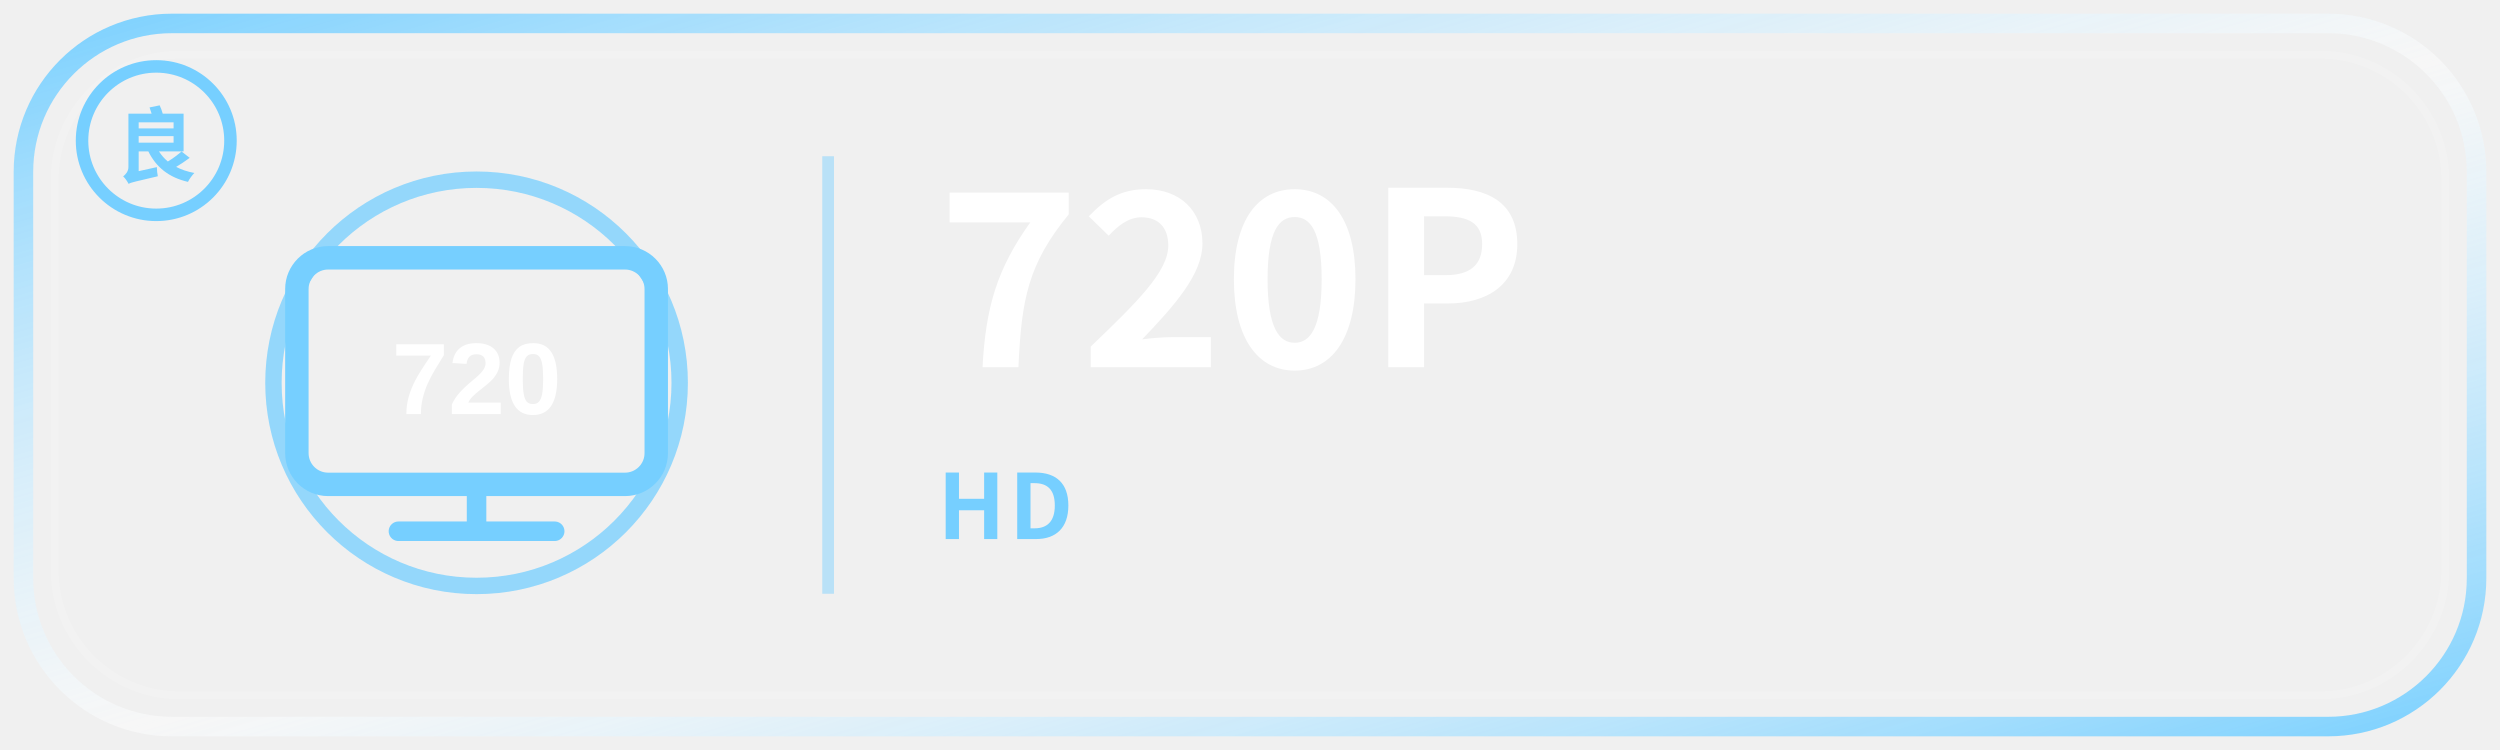
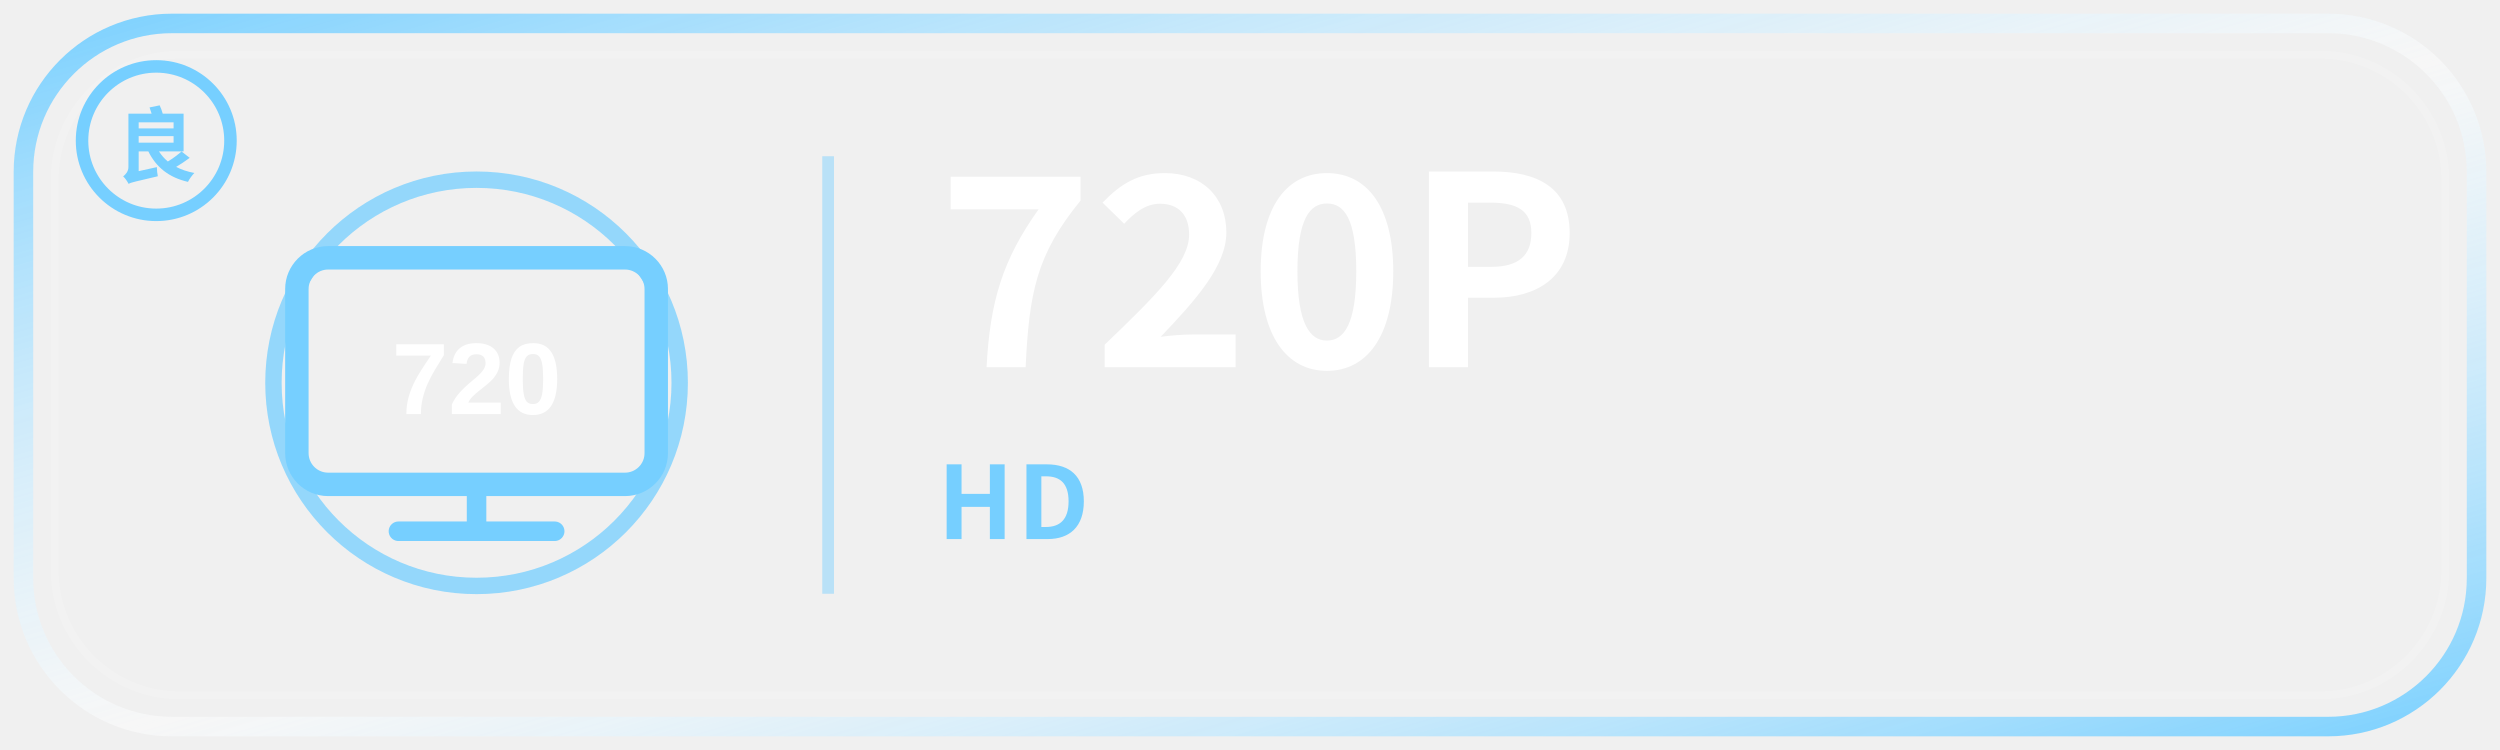
<svg xmlns="http://www.w3.org/2000/svg" width="320" height="96" viewBox="0 0 320 96">
  <defs>
    <linearGradient id="edge" x1="0" y1="0" x2="1" y2="1">
      <stop offset="0" stop-color="#76CFFF" stop-opacity=".95" />
      <stop offset=".52" stop-color="#FFFFFF" stop-opacity=".48" />
      <stop offset="1" stop-color="#76CFFF" stop-opacity=".95" />
    </linearGradient>
  </defs>
  <rect x="3" y="3" width="314" height="90" rx="19" fill="none" stroke="url(#edge)" stroke-width="2.5" />
  <rect x="7" y="7" width="306" height="82" rx="16" fill="none" stroke="#FFFFFF" stroke-opacity=".14" stroke-width="1" />
  <circle cx="20" cy="18" r="9.5" fill="none" stroke="#76CFFF" stroke-width="1.6" />
  <text x="20" y="22.5" text-anchor="middle" font-family="Noto Sans CJK SC,PingFang SC,Arial,sans-serif" font-size="10.5" font-weight="800" fill="#76CFFF">良</text>
  <circle cx="61" cy="49" r="26" fill="none" stroke="#76CFFF" stroke-width="2.1" stroke-opacity=".75" />
  <rect x="38" y="33" width="46" height="29" rx="4" fill="none" stroke="#76CFFF" stroke-width="3" />
  <text x="61" y="53" text-anchor="middle" font-family="Arial,sans-serif" font-size="13" font-weight="900" fill="#FFFFFF">720</text>
  <path d="M51 68h20M61 62v6" stroke="#76CFFF" stroke-width="2.5" stroke-linecap="round" />
  <path d="M106 20v56" stroke="#76CFFF" stroke-opacity=".45" stroke-width="1.5" />
-   <text x="120" y="47" font-family="Noto Sans CJK SC,PingFang SC,Arial,Helvetica,sans-serif" font-size="31" font-weight="850" fill="#FFFFFF">720P</text>
-   <text x="120" y="69" font-family="Noto Sans CJK SC,PingFang SC,Microsoft YaHei,Arial,sans-serif" font-size="11.5" font-weight="750" letter-spacing=".45" fill="#76CFFF">HD</text>
+   <text x="120" y="47" font-family="Noto Sans CJK SC,PingFang SC,Arial,Helvetica,sans-serif" font-size="33.8" font-weight="850" fill="#FFFFFF">720P</text>
+   <text x="120" y="69" font-family="Noto Sans CJK SC,PingFang SC,Microsoft YaHei,Arial,sans-serif" font-size="12.9" font-weight="750" letter-spacing=".45" fill="#76CFFF">HD</text>
</svg>
